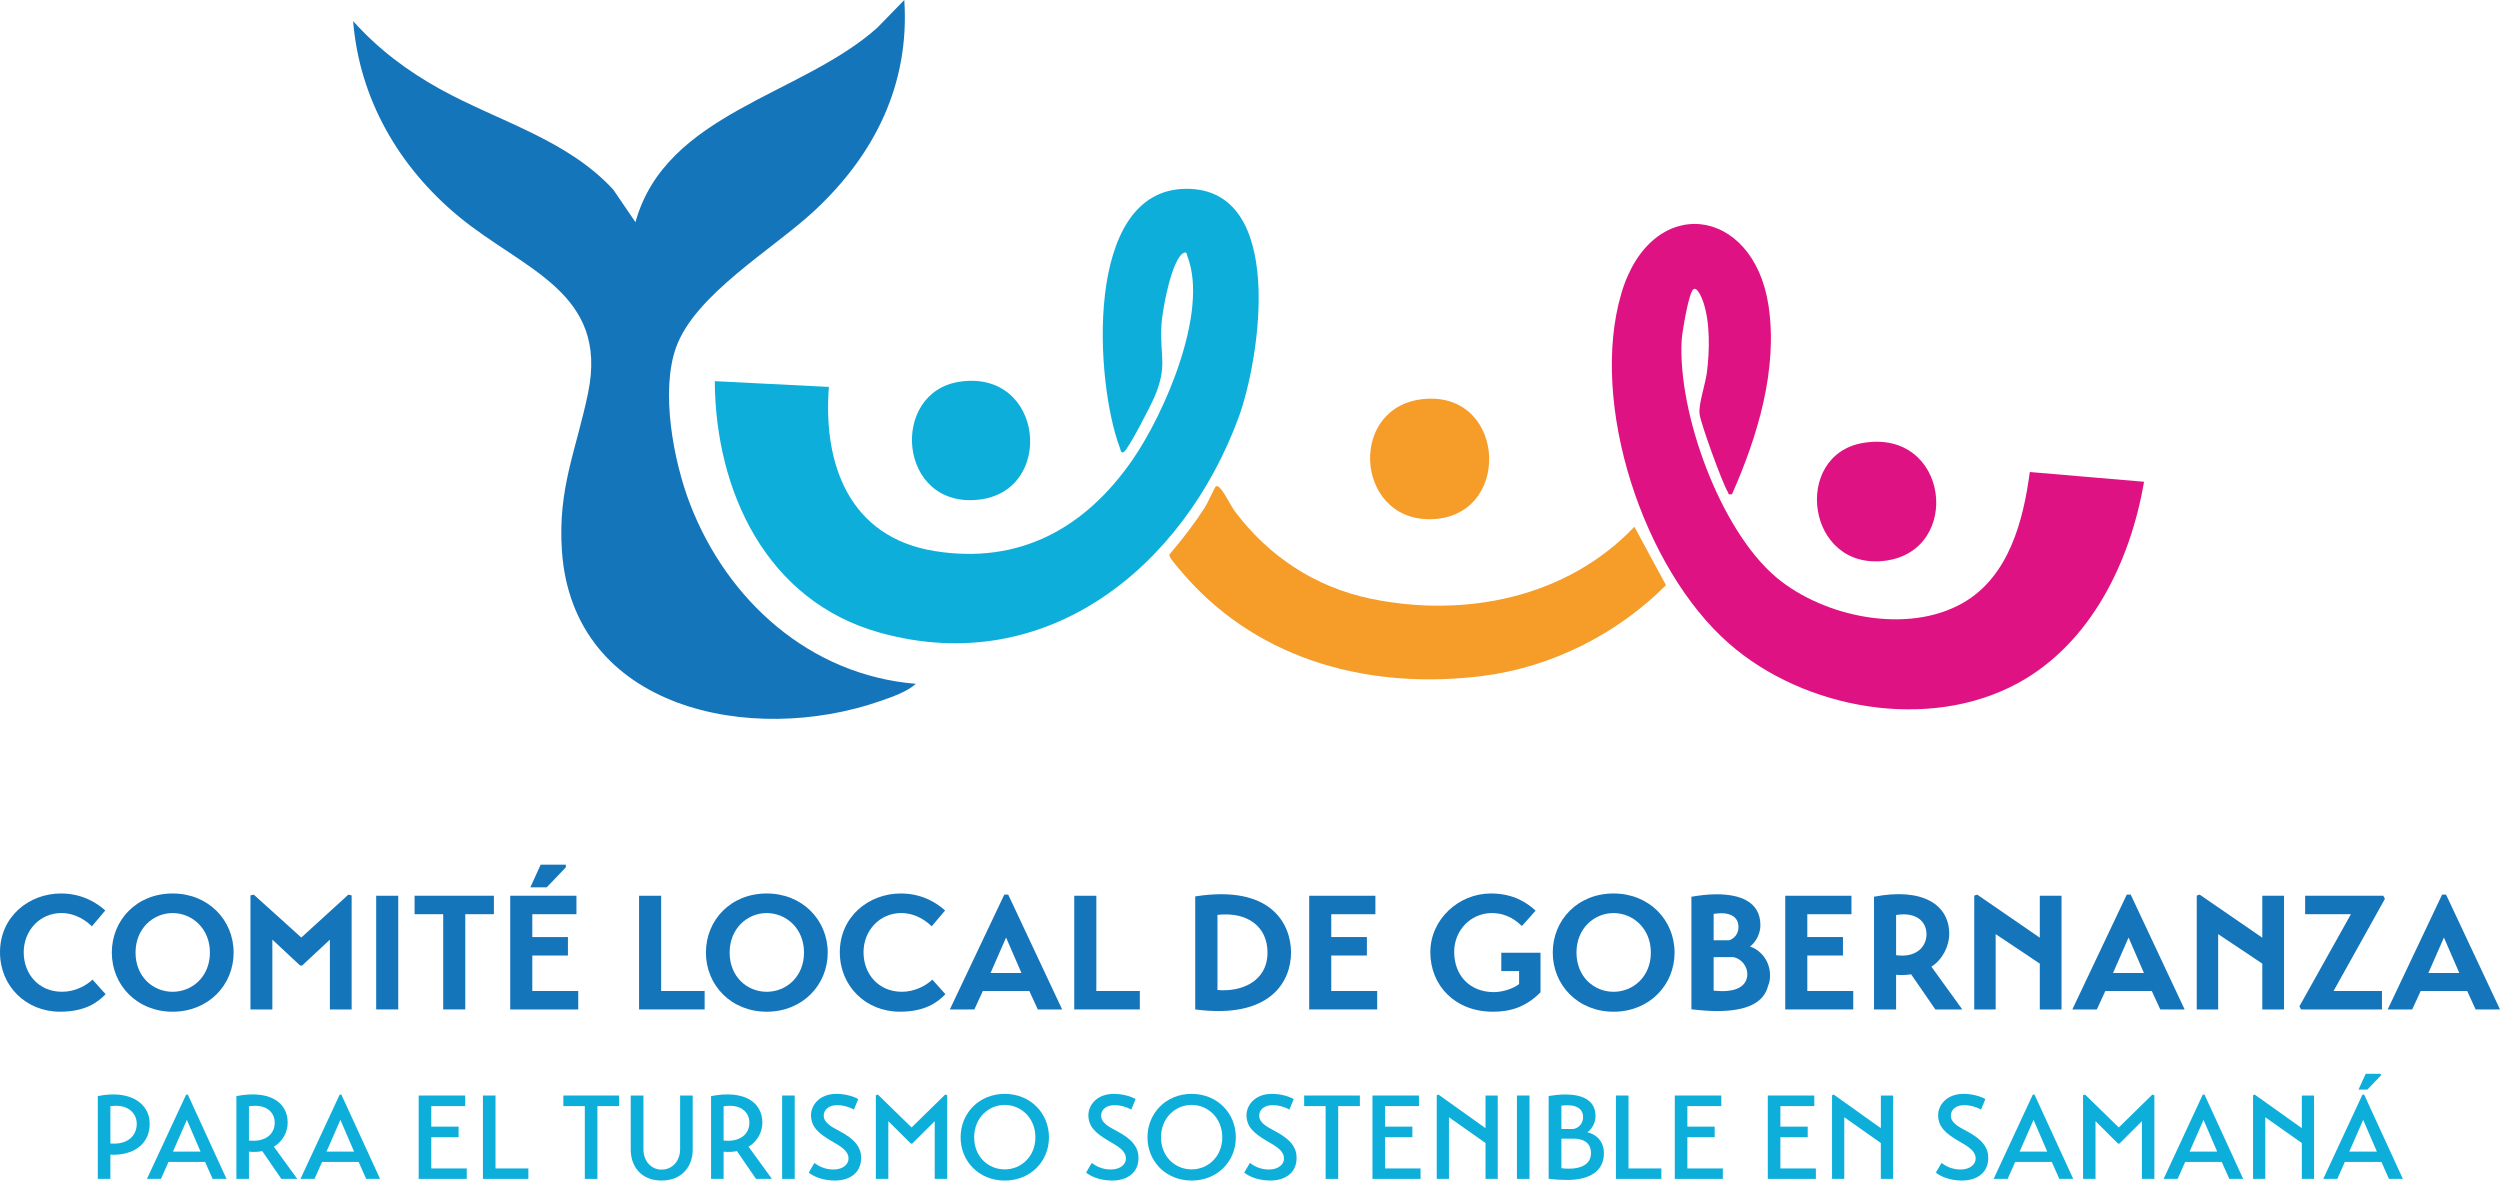
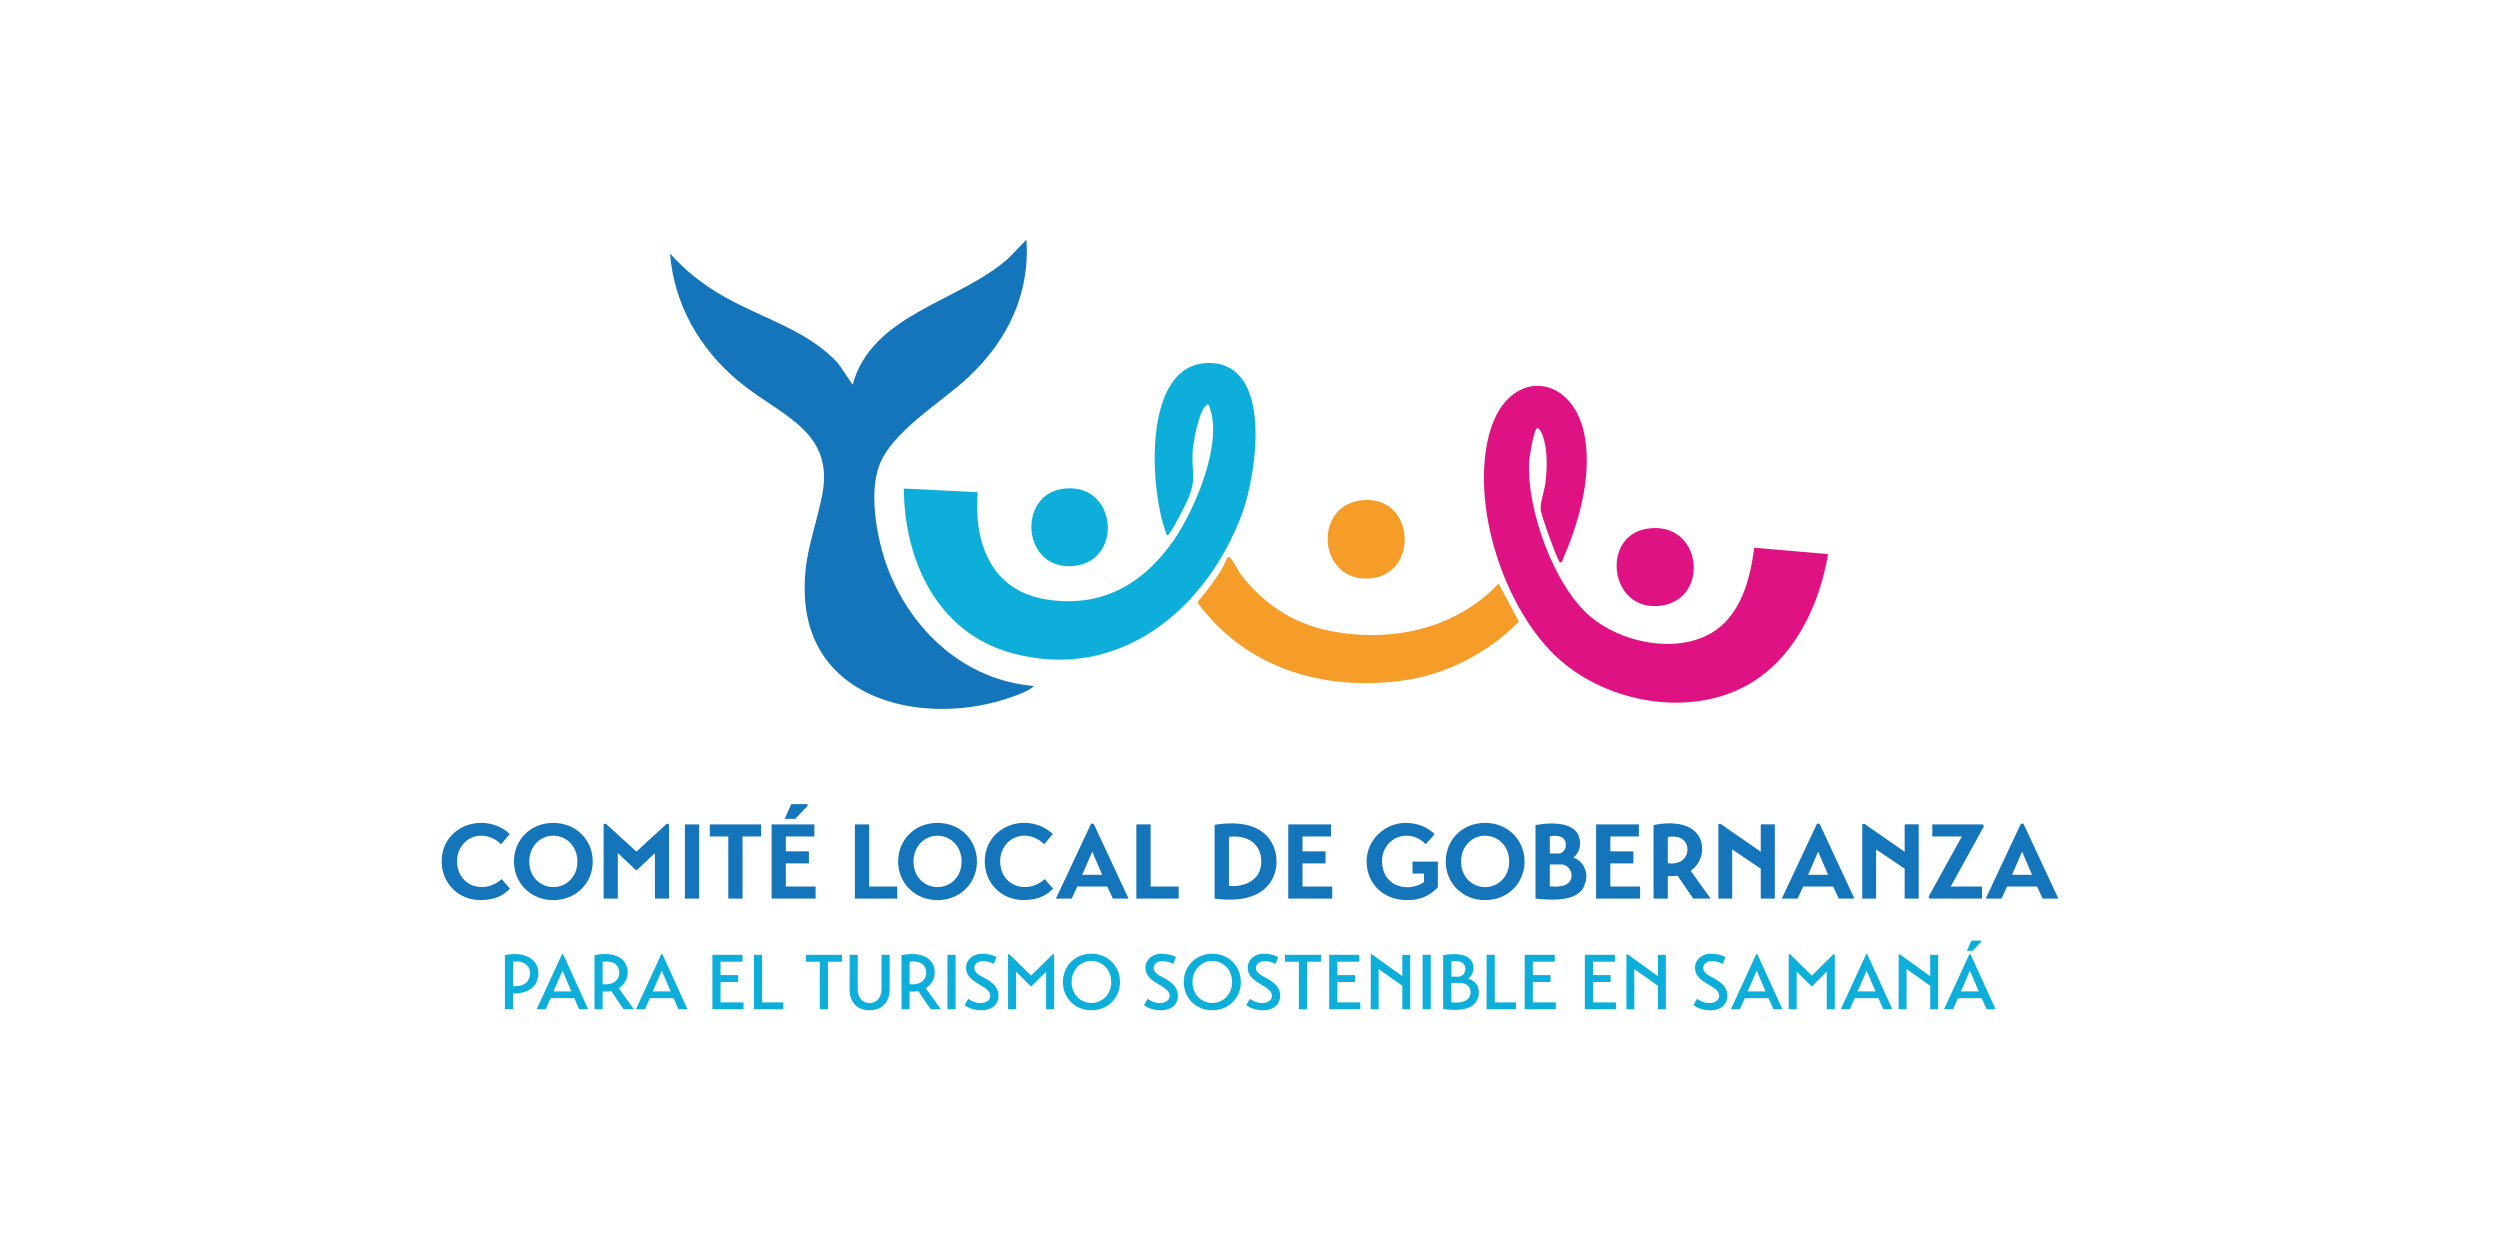
- <svg xmlns="http://www.w3.org/2000/svg" width="144" height="68" viewBox="0 0 144 68" fill="none">
-   <path d="M52.756 39.388C52.233 39.856 51.367 40.149 50.698 40.382C43.301 42.959 32.991 40.895 32.366 31.723C32.12 28.113 33.199 25.921 33.876 22.618C35.064 16.819 30.14 15.548 26.413 12.463C22.972 9.615 20.7 5.693 20.34 1.213C21.775 2.82 23.458 4.085 25.35 5.132C28.706 6.99 32.659 8.026 35.324 10.921L36.602 12.797C38.351 6.498 46.141 5.521 50.53 1.6L52.087 0C52.406 4.84 50.391 8.898 46.91 12.139C44.531 14.354 40.032 16.952 38.938 20.02C38.037 22.551 38.794 26.566 39.751 29.043C41.889 34.578 46.63 38.885 52.756 39.388Z" fill="#1575BB" />
-   <path d="M99.765 28.464C99.51 28.517 99.587 28.437 99.516 28.324C99.216 27.851 97.961 24.393 97.895 23.856C97.823 23.279 98.233 22.129 98.317 21.457C98.474 20.201 98.514 18.579 98.101 17.372C98.056 17.239 97.77 16.491 97.54 16.66C97.268 16.861 96.892 19.138 96.865 19.579C96.622 23.737 99.066 30.538 102.327 33.266C105.057 35.549 109.867 36.555 113.057 34.733C115.709 33.218 116.544 30.003 116.916 27.188L123.496 27.75C122.723 32.297 120.461 37.034 116.256 39.335C111.093 42.16 103.921 40.859 99.597 37.074C94.634 32.732 91.524 23.241 93.388 16.907C95.093 11.11 100.999 11.825 101.868 17.613C102.417 21.263 101.232 25.155 99.765 28.465V28.464Z" fill="#DF1283" />
-   <path d="M41.171 21.955L47.744 22.286C47.396 26.748 48.925 30.955 53.847 31.743C58.738 32.525 62.504 30.412 65.213 26.514C67.081 23.825 69.622 17.974 68.403 14.786C68.367 14.693 68.371 14.473 68.186 14.564C67.474 14.917 66.944 17.918 66.899 18.696C66.791 20.567 67.282 21.035 66.477 22.913C66.294 23.341 64.971 25.918 64.73 26.037C64.544 26.129 64.55 25.908 64.514 25.815C63.091 22.126 62.355 10.939 68.296 10.876C74.12 10.813 72.587 20.686 71.332 24.079C68.171 32.623 60.29 39.128 50.666 36.438C44.133 34.611 41.21 28.278 41.171 21.955V21.955Z" fill="#0DAFDA" />
-   <path d="M70.025 28.023C70.129 27.949 70.23 28.065 70.297 28.138C70.549 28.41 70.882 29.126 71.158 29.492C73.073 32.037 75.763 33.821 78.932 34.481C84.381 35.616 90.256 34.428 94.141 30.342L95.96 33.706C93.179 36.498 89.391 38.426 85.436 38.93C79.019 39.748 72.636 38.113 68.295 33.21C68.103 32.993 67.504 32.303 67.4 32.102C67.357 32.019 67.324 31.971 67.4 31.888C68.123 31.043 68.8 30.162 69.401 29.228C69.551 28.997 69.97 28.064 70.025 28.024V28.023Z" fill="#F59C29" />
-   <path d="M82.145 22.973C86.828 22.669 87.082 29.907 82.333 29.907C78.001 29.907 77.627 23.267 82.145 22.973Z" fill="#F59C29" />
-   <path d="M107.313 25.512C112.263 24.684 113.061 31.716 108.595 32.297C104.028 32.892 103.211 26.197 107.313 25.512Z" fill="#DF1283" />
-   <path d="M55.292 21.984C60.141 21.28 60.794 28.303 56.365 28.783C51.715 29.288 51.211 22.576 55.292 21.984Z" fill="#0DAFDA" />
-   <path d="M6.083 57.267C5.622 57.742 4.906 58.274 3.456 58.274C1.507 58.274 0 56.809 0 54.85C0 52.788 1.676 51.464 3.512 51.464C4.802 51.464 5.65 52.07 6.064 52.443L5.292 53.357C5.019 53.087 4.407 52.592 3.531 52.592C2.298 52.592 1.366 53.6 1.366 54.85C1.366 56.1 2.223 57.126 3.579 57.126C4.332 57.126 4.972 56.763 5.33 56.426L6.084 57.266L6.083 57.267Z" fill="#1575BB" />
-   <path d="M9.944 51.464C11.997 51.464 13.457 52.994 13.457 54.869C13.457 56.744 11.997 58.275 9.944 58.275C7.892 58.275 6.441 56.744 6.441 54.869C6.441 52.994 7.873 51.464 9.944 51.464ZM9.944 57.127C11.065 57.127 12.091 56.259 12.091 54.869C12.091 53.479 11.065 52.593 9.944 52.593C8.824 52.593 7.807 53.479 7.807 54.869C7.807 56.259 8.814 57.127 9.944 57.127Z" fill="#1575BB" />
-   <path d="M14.426 58.144V51.576L14.615 51.53L17.355 54.002L20.067 51.53L20.255 51.576V58.144H19.002V54.123L17.402 55.616H17.288L15.688 54.123V58.144H14.426H14.426Z" fill="#1575BB" />
-   <path d="M21.668 51.595H22.939V58.144H21.668V51.595Z" fill="#1575BB" />
-   <path d="M28.448 52.658H26.8V58.144H25.529V52.658H23.88V51.594H28.448V52.658H28.448Z" fill="#1575BB" />
-   <path d="M33.307 57.08V58.144H29.389V51.595H33.203V52.659H30.661V53.974H32.713V55.038H30.661V57.081H33.307V57.08ZM31.141 49.804H32.591V49.962L31.49 51.11H30.548L31.142 49.804H31.141Z" fill="#1575BB" />
-   <path d="M40.586 58.144H36.81V51.595H38.082V57.081H40.587V58.144L40.586 58.144Z" fill="#1575BB" />
-   <path d="M44.164 51.464C46.217 51.464 47.677 52.994 47.677 54.869C47.677 56.744 46.217 58.275 44.164 58.275C42.112 58.275 40.661 56.744 40.661 54.869C40.661 52.994 42.093 51.464 44.164 51.464ZM44.164 57.127C45.285 57.127 46.311 56.259 46.311 54.869C46.311 53.479 45.285 52.593 44.164 52.593C43.044 52.593 42.027 53.479 42.027 54.869C42.027 56.259 43.034 57.127 44.164 57.127Z" fill="#1575BB" />
-   <path d="M54.456 57.267C53.995 57.742 53.279 58.274 51.829 58.274C49.88 58.274 48.373 56.809 48.373 54.85C48.373 52.788 50.049 51.464 51.886 51.464C53.175 51.464 54.023 52.07 54.437 52.443L53.665 53.357C53.392 53.087 52.78 52.592 51.904 52.592C50.671 52.592 49.739 53.6 49.739 54.85C49.739 56.1 50.596 57.126 51.952 57.126C52.705 57.126 53.345 56.763 53.703 56.426L54.456 57.266V57.267Z" fill="#1575BB" />
-   <path d="M54.711 58.144L57.847 51.529H58.073L61.18 58.144H59.777L59.288 57.08H56.613L56.123 58.144H54.711ZM57.056 56.044H58.835L57.95 54.002L57.056 56.044Z" fill="#1575BB" />
-   <path d="M65.653 58.144H61.877V51.595H63.149V57.081H65.654V58.144L65.653 58.144Z" fill="#1575BB" />
-   <path d="M68.845 51.632C73.252 50.941 74.364 53.255 74.364 54.869C74.364 56.483 73.224 58.722 68.845 58.144V51.632ZM70.126 57.024C71.426 57.146 73.008 56.586 73.008 54.86C73.008 53.414 71.906 52.5 70.126 52.696V57.024Z" fill="#1575BB" />
-   <path d="M79.326 57.08V58.144H75.409V51.595H79.223V52.659H76.68V53.974H78.733V55.038H76.68V57.081H79.326V57.08Z" fill="#1575BB" />
-   <path d="M86.474 54.879H88.734V57.155C87.867 58.032 86.963 58.275 85.993 58.275C83.809 58.275 82.387 56.763 82.387 54.85C82.387 52.938 84.035 51.464 85.871 51.464C87.208 51.464 87.98 52.024 88.451 52.453C88.197 52.752 87.924 53.041 87.66 53.34C87.358 53.05 86.822 52.593 85.927 52.593C84.722 52.593 83.761 53.582 83.761 54.823C83.761 56.213 84.684 57.146 86.05 57.146C86.577 57.146 87.208 56.922 87.5 56.679V55.933H86.474V54.879Z" fill="#1575BB" />
-   <path d="M92.942 51.464C94.995 51.464 96.455 52.994 96.455 54.869C96.455 56.744 94.995 58.275 92.942 58.275C90.89 58.275 89.439 56.744 89.439 54.869C89.439 52.994 90.871 51.464 92.942 51.464ZM92.942 57.127C94.063 57.127 95.089 56.259 95.089 54.869C95.089 53.479 94.063 52.593 92.942 52.593C91.822 52.593 90.805 53.479 90.805 54.869C90.805 56.259 91.812 57.127 92.942 57.127Z" fill="#1575BB" />
-   <path d="M97.425 51.651C97.867 51.576 98.376 51.511 98.875 51.511C100.156 51.511 101.399 51.894 101.399 53.293C101.399 53.908 101.012 54.375 100.796 54.524C101.295 54.664 101.954 55.242 101.954 56.194C101.954 56.399 101.926 56.605 101.841 56.782C101.605 57.762 100.607 58.237 98.912 58.237C98.461 58.237 97.971 58.2 97.425 58.135V51.651ZM98.706 54.16H99.601C99.874 54.076 100.137 53.796 100.137 53.414C100.137 52.77 99.619 52.602 99.148 52.602C98.988 52.602 98.828 52.621 98.706 52.64V54.16V54.16ZM98.706 57.062C98.875 57.071 99.054 57.09 99.224 57.09C99.987 57.09 100.646 56.819 100.646 56.101C100.646 55.69 100.335 55.224 99.836 55.13H98.706V57.061L98.706 57.062Z" fill="#1575BB" />
-   <path d="M106.747 57.08V58.144H102.83V51.595H106.644V52.659H104.101V53.974H106.154V55.038H104.101V57.081H106.747V57.08Z" fill="#1575BB" />
-   <path d="M111.249 55.681L113.028 58.144H111.475L110.081 56.12C109.789 56.166 109.544 56.175 109.215 56.148V58.144H107.943V51.651C110.759 51.11 112.275 52.118 112.275 53.787C112.275 54.515 111.87 55.289 111.248 55.681L111.249 55.681ZM109.215 55.018C110.345 55.177 110.966 54.561 110.966 53.806C110.966 53.097 110.392 52.509 109.215 52.705V55.018Z" fill="#1575BB" />
-   <path d="M118.744 51.595V58.144H117.492V55.504L114.95 53.806V58.144H113.716V51.586L113.885 51.53L117.492 54.011V51.596H118.744V51.595Z" fill="#1575BB" />
-   <path d="M119.366 58.144L122.502 51.529H122.728L125.835 58.144H124.432L123.942 57.08H121.268L120.778 58.144H119.366ZM121.711 56.044H123.49L122.605 54.002L121.711 56.044Z" fill="#1575BB" />
-   <path d="M131.561 51.595V58.144H130.308V55.504L127.766 53.806V58.144H126.532V51.586L126.701 51.53L130.308 54.011V51.596H131.561V51.595Z" fill="#1575BB" />
-   <path d="M132.54 58.144L132.445 57.967L135.412 52.658H132.775V51.594H137.277L137.371 51.772L134.414 57.08H137.201V58.144H132.54Z" fill="#1575BB" />
-   <path d="M137.531 58.144L140.666 51.529H140.893L144 58.144H142.597L142.107 57.08H139.433L138.943 58.144H137.531ZM141.655 56.044L140.77 54.002L139.875 56.044H141.655Z" fill="#1575BB" />
-   <path d="M6.358 66.508V67.904H5.633V63.136C7.421 62.76 8.623 63.506 8.623 64.73C8.623 65.954 7.608 66.577 6.358 66.508H6.358ZM6.358 65.865C7.352 65.948 7.877 65.421 7.877 64.73C7.877 64.101 7.331 63.567 6.358 63.718V65.865Z" fill="#0DAFDA" />
-   <path d="M8.464 67.904L10.722 63.048H10.818L13.048 67.904H12.247L11.812 66.926H9.706L9.271 67.904H8.463H8.464ZM9.962 66.331H11.55L10.763 64.504L9.962 66.331Z" fill="#0DAFDA" />
-   <path d="M15.776 66.05L17.122 67.904H16.204L15.106 66.303C14.871 66.351 14.63 66.365 14.34 66.337V67.904H13.615V63.136C15.5 62.767 16.57 63.471 16.57 64.662C16.57 65.181 16.315 65.722 15.776 66.05H15.776ZM14.34 65.694C15.265 65.797 15.824 65.339 15.824 64.668C15.824 64.053 15.32 63.567 14.34 63.724V65.694Z" fill="#0DAFDA" />
-   <path d="M17.308 67.904L19.566 63.048H19.663L21.892 67.904H21.092L20.657 66.926H18.551L18.116 67.904H17.308H17.308ZM18.807 66.331H20.395L19.607 64.504L18.807 66.331Z" fill="#0DAFDA" />
-   <path d="M26.885 67.302V67.904H24.116V63.102H26.795V63.711H24.841V64.894H26.415V65.503H24.841V67.302H26.885Z" fill="#0DAFDA" />
-   <path d="M30.434 67.904H27.817V63.102H28.542V67.302H30.434V67.904Z" fill="#0DAFDA" />
-   <path d="M35.66 63.711H34.41V67.904H33.685V63.711H32.45V63.102H35.66V63.711Z" fill="#0DAFDA" />
-   <path d="M37.062 63.102V66.201C37.062 66.85 37.484 67.37 38.112 67.37C38.74 67.37 39.175 66.85 39.175 66.201V63.102H39.9V66.228C39.9 67.138 39.32 67.999 38.104 67.999C36.889 67.999 36.33 67.138 36.33 66.228V63.102H37.062Z" fill="#0DAFDA" />
-   <path d="M43.117 66.05L44.463 67.904H43.545L42.448 66.303C42.213 66.351 41.971 66.365 41.681 66.337V67.904H40.957V63.136C42.842 62.767 43.912 63.471 43.912 64.662C43.912 65.181 43.657 65.722 43.118 66.05H43.117ZM41.681 65.694C42.606 65.797 43.165 65.339 43.165 64.668C43.165 64.053 42.661 63.567 41.681 63.724V65.694Z" fill="#0DAFDA" />
-   <path d="M45.05 63.102H45.775V67.904H45.05V63.102Z" fill="#0DAFDA" />
-   <path d="M49.186 63.909C48.896 63.758 48.578 63.656 48.213 63.656C47.73 63.656 47.447 63.93 47.447 64.258C47.447 64.655 47.854 64.887 48.324 65.133C49.304 65.64 49.614 66.139 49.601 66.734C49.58 67.576 48.924 68.007 48.061 67.999C47.357 67.993 46.839 67.753 46.584 67.541L46.908 66.987C47.177 67.185 47.536 67.364 48.005 67.364C48.572 67.364 48.875 67.049 48.875 66.741C48.875 66.283 48.447 66.043 47.881 65.715C47.156 65.291 46.714 64.908 46.714 64.231C46.714 63.67 47.191 63.006 48.178 63.006C48.689 63.006 49.186 63.157 49.434 63.307L49.186 63.909V63.909Z" fill="#0DAFDA" />
-   <path d="M50.45 67.904V63.082L50.567 63.048L52.507 64.942L54.441 63.048L54.558 63.082V67.904H53.84V64.58L52.542 65.873H52.466L51.168 64.58V67.904H50.45Z" fill="#0DAFDA" />
-   <path d="M57.872 63.007C59.349 63.007 60.42 64.115 60.42 65.51C60.42 66.905 59.349 68 57.872 68C56.394 68 55.331 66.899 55.331 65.51C55.331 64.121 56.394 63.007 57.872 63.007ZM57.872 67.357C58.818 67.357 59.639 66.618 59.639 65.51C59.639 64.402 58.817 63.643 57.872 63.643C56.926 63.643 56.111 64.402 56.111 65.51C56.111 66.618 56.919 67.357 57.872 67.357Z" fill="#0DAFDA" />
-   <path d="M65.163 63.909C64.873 63.758 64.555 63.656 64.19 63.656C63.706 63.656 63.423 63.93 63.423 64.258C63.423 64.655 63.831 64.887 64.3 65.133C65.281 65.64 65.591 66.139 65.578 66.734C65.557 67.576 64.901 68.007 64.038 67.999C63.334 67.993 62.816 67.753 62.56 67.541L62.885 66.987C63.154 67.185 63.513 67.364 63.982 67.364C64.548 67.364 64.852 67.049 64.852 66.741C64.852 66.283 64.424 66.043 63.858 65.715C63.133 65.291 62.691 64.908 62.691 64.231C62.691 63.67 63.168 63.006 64.155 63.006C64.666 63.006 65.163 63.157 65.411 63.307L65.163 63.909V63.909Z" fill="#0DAFDA" />
-   <path d="M68.636 63.007C70.113 63.007 71.184 64.115 71.184 65.51C71.184 66.905 70.113 68 68.636 68C67.158 68 66.095 66.899 66.095 65.51C66.095 64.121 67.158 63.007 68.636 63.007ZM68.636 67.357C69.582 67.357 70.403 66.618 70.403 65.51C70.403 64.402 69.581 63.643 68.636 63.643C67.69 63.643 66.875 64.402 66.875 65.51C66.875 66.618 67.683 67.357 68.636 67.357Z" fill="#0DAFDA" />
-   <path d="M74.27 63.909C73.98 63.758 73.662 63.656 73.296 63.656C72.814 63.656 72.53 63.93 72.53 64.258C72.53 64.655 72.938 64.887 73.407 65.133C74.388 65.64 74.698 66.139 74.684 66.734C74.664 67.576 74.008 68.007 73.145 67.999C72.441 67.993 71.923 67.753 71.667 67.541L71.992 66.987C72.261 67.185 72.62 67.364 73.089 67.364C73.655 67.364 73.959 67.049 73.959 66.741C73.959 66.283 73.531 66.043 72.965 65.715C72.24 65.291 71.798 64.908 71.798 64.231C71.798 63.67 72.275 63.006 73.262 63.006C73.773 63.006 74.27 63.157 74.518 63.307L74.27 63.909V63.909Z" fill="#0DAFDA" />
-   <path d="M78.329 63.711H77.08V67.904H76.355V63.711H75.119V63.102H78.329V63.711Z" fill="#0DAFDA" />
-   <path d="M81.823 67.302V67.904H79.054V63.102H81.733V63.711H79.779V64.894H81.353V65.503H79.779V67.302H81.823Z" fill="#0DAFDA" />
-   <path d="M86.27 63.102V67.904H85.566V65.838L83.46 64.354V67.904H82.756V63.088L82.853 63.048L85.566 64.983V63.102H86.27H86.27Z" fill="#0DAFDA" />
-   <path d="M87.375 63.102H88.1V67.904H87.375V63.102Z" fill="#0DAFDA" />
-   <path d="M89.204 63.13C89.494 63.082 89.825 63.041 90.157 63.041C91.04 63.041 91.903 63.307 91.903 64.293C91.903 64.744 91.627 65.093 91.427 65.216C91.897 65.319 92.386 65.695 92.386 66.427C92.386 67.453 91.564 67.966 90.274 67.966C89.956 67.966 89.563 67.945 89.203 67.897V63.13H89.204ZM89.936 65.031H90.612C90.93 64.99 91.186 64.702 91.186 64.354C91.186 63.806 90.716 63.663 90.302 63.663C90.171 63.663 90.04 63.669 89.936 63.69V65.031ZM89.936 67.288C90.088 67.309 90.24 67.316 90.392 67.316C91.047 67.316 91.641 67.07 91.641 66.427C91.641 65.695 91.02 65.586 90.613 65.586H89.936V67.289L89.936 67.288Z" fill="#0DAFDA" />
-   <path d="M95.694 67.904H93.078V63.102H93.803V67.302H95.694V67.904Z" fill="#0DAFDA" />
-   <path d="M99.236 67.302V67.904H96.468V63.102H99.147V63.711H97.192V64.894H98.766V65.503H97.192V67.302H99.236Z" fill="#0DAFDA" />
-   <path d="M104.594 67.302V67.904H101.825V63.102H104.504V63.711H102.55V64.894H104.124V65.503H102.55V67.302H104.594Z" fill="#0DAFDA" />
-   <path d="M109.04 63.102V67.904H108.336V65.838L106.23 64.354V67.904H105.526V63.088L105.623 63.048L108.337 64.983V63.102H109.041H109.04Z" fill="#0DAFDA" />
-   <path d="M114.108 63.909C113.818 63.758 113.5 63.656 113.135 63.656C112.652 63.656 112.369 63.93 112.369 64.258C112.369 64.655 112.776 64.887 113.246 65.133C114.226 65.64 114.537 66.139 114.523 66.734C114.502 67.576 113.846 68.007 112.983 67.999C112.279 67.993 111.761 67.753 111.506 67.541L111.83 66.987C112.099 67.185 112.458 67.364 112.928 67.364C113.494 67.364 113.797 67.049 113.797 66.741C113.797 66.283 113.369 66.043 112.803 65.715C112.078 65.291 111.637 64.908 111.637 64.231C111.637 63.67 112.113 63.006 113.1 63.006C113.611 63.006 114.108 63.157 114.357 63.307L114.108 63.909V63.909Z" fill="#0DAFDA" />
-   <path d="M114.833 67.904L117.091 63.048H117.187L119.418 67.904H118.617L118.182 66.926H116.076L115.641 67.904H114.833ZM116.331 66.331H117.919L117.132 64.504L116.331 66.331Z" fill="#0DAFDA" />
-   <path d="M119.984 67.904V63.082L120.101 63.048L122.041 64.942L123.975 63.048L124.092 63.082V67.904H123.374V64.58L122.076 65.873H122L120.702 64.58V67.904H119.984Z" fill="#0DAFDA" />
-   <path d="M124.624 67.904L126.881 63.048H126.978L129.208 67.904H128.408L127.972 66.926H125.867L125.432 67.904H124.624ZM126.122 66.331H127.71L126.923 64.504L126.122 66.331Z" fill="#0DAFDA" />
-   <path d="M133.289 63.102V67.904H132.585V65.838L130.479 64.354V67.904H129.775V63.088L129.872 63.048L132.585 64.983V63.102H133.289H133.289Z" fill="#0DAFDA" />
-   <path d="M133.82 67.904L136.078 63.048H136.174L138.405 67.904H137.604L137.169 66.926H135.064L134.628 67.904H133.82ZM135.319 66.331H136.907L136.119 64.504L135.319 66.331ZM137.135 61.85V61.953L136.361 62.76H135.85L136.264 61.85H137.135Z" fill="#0DAFDA" />
+ <svg xmlns="http://www.w3.org/2000/svg" id="Capa_1" data-name="Capa 1" viewBox="0 0 500 250">
+   <defs>
+     <style>
+       .cls-1 {
+         fill: #df1283;
+       }
+ 
+       .cls-2 {
+         isolation: isolate;
+       }
+ 
+       .cls-3 {
+         fill: #0dafda;
+       }
+ 
+       .cls-4 {
+         fill: #1575bb;
+       }
+ 
+       .cls-5 {
+         fill: #f59c29;
+       }
+     </style>
+   </defs>
+   <g>
+     <path class="cls-4" d="M206.79,137.21c-1.17,1.06-3.12,1.72-4.62,2.25-16.61,5.84-39.76,1.16-41.16-19.62-.55-8.18,1.87-13.15,3.39-20.64,2.67-13.14-8.39-16.02-16.76-23.01-7.73-6.46-12.83-15.34-13.64-25.5,3.22,3.64,7,6.51,11.25,8.88,7.54,4.21,16.41,6.56,22.4,13.12l2.87,4.25c3.93-14.28,21.42-16.49,31.27-25.38l3.5-3.63c.72,10.97-3.81,20.17-11.62,27.51-5.34,5.02-15.45,10.91-17.9,17.86-2.02,5.74-.33,14.84,1.82,20.45,4.8,12.54,15.45,22.31,29.2,23.45h0Z" />
+     <path class="cls-1" d="M312.34,112.45c-.57.12-.4-.06-.56-.32-.67-1.07-3.49-8.91-3.64-10.13-.16-1.31.76-3.91.95-5.44.35-2.85.44-6.52-.48-9.26-.1-.3-.74-2-1.26-1.61-.61.46-1.46,5.62-1.52,6.62-.55,9.42,4.94,24.84,12.26,31.02,6.13,5.17,16.93,7.46,24.09,3.32,5.96-3.43,7.83-10.72,8.67-17.1l14.77,1.27c-1.74,10.31-6.81,21.04-16.26,26.26-11.59,6.4-27.7,3.45-37.41-5.12-11.14-9.84-18.13-31.35-13.94-45.71,3.83-13.14,17.09-11.52,19.04,1.6,1.23,8.27-1.43,17.09-4.72,24.6h0Z" />
+     <path class="cls-3" d="M180.77,97.7l14.76.75c-.78,10.11,2.65,19.65,13.7,21.43,10.98,1.77,19.44-3.02,25.52-11.85,4.2-6.09,9.9-19.36,7.16-26.58-.08-.21-.07-.71-.49-.5-1.6.8-2.79,7.6-2.89,9.37-.24,4.24.86,5.3-.95,9.56-.41.97-3.38,6.81-3.92,7.08-.42.21-.4-.29-.48-.5-3.2-8.36-4.85-33.72,8.49-33.86,13.08-.14,9.63,22.24,6.82,29.93-7.1,19.36-24.79,34.11-46.4,28.01-14.67-4.14-21.23-18.49-21.32-32.82h0Z" />
+     <path class="cls-5" d="M245.56,111.45c.23-.17.46.1.61.26.56.62,1.31,2.24,1.93,3.07,4.3,5.77,10.34,9.81,17.46,11.31,12.24,2.57,25.43-.12,34.15-9.38l4.08,7.62c-6.24,6.33-14.75,10.7-23.63,11.84-14.41,1.85-28.74-1.85-38.49-12.96-.43-.49-1.78-2.06-2.01-2.51-.1-.19-.17-.3,0-.49,1.62-1.92,3.14-3.91,4.49-6.03.34-.52,1.28-2.64,1.4-2.73h0Z" />
+     <path class="cls-5" d="M272.78,100.01c10.52-.69,11.09,15.71.42,15.71-9.73,0-10.57-15.05-.42-15.71Z" />
+     <path class="cls-1" d="M329.29,105.76c11.11-1.88,12.91,14.06,2.88,15.38-10.25,1.35-12.09-13.82-2.88-15.38Z" />
+     <path class="cls-3" d="M212.48,97.77c10.89-1.6,12.35,14.32,2.41,15.41-10.44,1.14-11.57-14.07-2.41-15.41h0Z" />
+   </g>
+   <g class="cls-2">
+     <path class="cls-4" d="M101.99,177.73c-1.04,1.08-2.64,2.28-5.9,2.28-4.38,0-7.76-3.32-7.76-7.76,0-4.67,3.76-7.68,7.89-7.68,2.9,0,4.8,1.37,5.73,2.22l-1.73,2.07c-.61-.61-1.99-1.73-3.95-1.73-2.77,0-4.86,2.28-4.86,5.12s1.92,5.16,4.97,5.16c1.69,0,3.13-.82,3.93-1.59l1.69,1.9h0Z" />
+     <path class="cls-4" d="M110.66,164.58c4.61,0,7.89,3.47,7.89,7.72s-3.28,7.72-7.89,7.72-7.87-3.47-7.87-7.72,3.21-7.72,7.87-7.72h0ZM110.66,177.42c2.52,0,4.82-1.97,4.82-5.12s-2.3-5.16-4.82-5.16-4.8,2.01-4.8,5.16,2.26,5.12,4.8,5.12Z" />
+     <path class="cls-4" d="M120.72,179.72v-14.89l.42-.11,6.15,5.6,6.09-5.6.42.11v14.89h-2.81v-9.11l-3.59,3.38h-.25l-3.59-3.38v9.11h-2.83,0Z" />
+     <path class="cls-4" d="M136.98,164.88h2.85v14.84h-2.85v-14.84h0Z" />
+     <path class="cls-4" d="M152.21,167.29h-3.7v12.43h-2.85v-12.43h-3.7v-2.41h10.26v2.41h0Z" />
+     <path class="cls-4" d="M163.12,177.31v2.41h-8.8v-14.84h8.56v2.41h-5.71v2.98h4.61v2.41h-4.61v4.63h5.94ZM158.25,160.82h3.26v.36l-2.47,2.6h-2.11l1.33-2.96h0Z" />
+     <path class="cls-4" d="M179.46,179.72h-8.48v-14.84h2.85v12.43h5.62v2.41h0Z" />
+     <path class="cls-4" d="M187.5,164.58c4.61,0,7.89,3.47,7.89,7.72s-3.28,7.72-7.89,7.72-7.87-3.47-7.87-7.72,3.21-7.72,7.87-7.72h0ZM187.5,177.42c2.52,0,4.82-1.97,4.82-5.12s-2.3-5.16-4.82-5.16-4.8,2.01-4.8,5.16,2.26,5.12,4.8,5.12h0Z" />
+     <path class="cls-4" d="M210.61,177.73c-1.04,1.08-2.64,2.28-5.9,2.28-4.38,0-7.76-3.32-7.76-7.76,0-4.67,3.76-7.68,7.89-7.68,2.9,0,4.8,1.37,5.73,2.22l-1.73,2.07c-.61-.61-1.99-1.73-3.95-1.73-2.77,0-4.86,2.28-4.86,5.12s1.92,5.16,4.97,5.16c1.69,0,3.13-.82,3.93-1.59l1.69,1.9h0Z" />
+     <path class="cls-4" d="M211.18,179.72l7.04-14.99h.51l6.98,14.99h-3.15l-1.1-2.41h-6.01l-1.1,2.41h-3.17ZM216.44,174.96h4l-1.99-4.63-2.01,4.63h0Z" />
+     <path class="cls-4" d="M235.75,179.72h-8.48v-14.84h2.85v12.43h5.62v2.41h0Z" />
+     <path class="cls-4" d="M242.92,164.96c9.89-1.57,12.39,3.68,12.39,7.34s-2.56,8.73-12.39,7.42v-14.76ZM245.79,177.18c2.92.28,6.47-.99,6.47-4.91,0-3.28-2.47-5.35-6.47-4.91v9.81Z" />
+     <path class="cls-4" d="M266.45,177.31v2.41h-8.8v-14.84h8.56v2.41h-5.71v2.98h4.61v2.41h-4.61v4.63h5.94Z" />
+     <path class="cls-4" d="M282.5,172.32h5.07v5.16c-1.95,1.99-3.97,2.54-6.15,2.54-4.91,0-8.1-3.43-8.1-7.76s3.7-7.68,7.82-7.68c3,0,4.74,1.27,5.79,2.24-.57.68-1.18,1.33-1.78,2.01-.68-.66-1.88-1.69-3.89-1.69-2.71,0-4.86,2.24-4.86,5.05,0,3.15,2.07,5.26,5.14,5.26,1.18,0,2.6-.51,3.26-1.06v-1.69h-2.3v-2.39h0Z" />
+     <path class="cls-4" d="M297.02,164.58c4.61,0,7.89,3.47,7.89,7.72s-3.28,7.72-7.89,7.72-7.87-3.47-7.87-7.72,3.21-7.72,7.87-7.72h0ZM297.02,177.42c2.52,0,4.82-1.97,4.82-5.12s-2.3-5.16-4.82-5.16-4.8,2.01-4.8,5.16,2.26,5.12,4.8,5.12Z" />
+     <path class="cls-4" d="M307.09,165.01c.99-.17,2.14-.32,3.26-.32,2.88,0,5.67.87,5.67,4.04,0,1.39-.87,2.45-1.35,2.79,1.12.32,2.6,1.63,2.6,3.78,0,.47-.06.93-.25,1.33-.53,2.22-2.77,3.3-6.58,3.3-1.01,0-2.11-.09-3.34-.23v-14.7h0ZM309.97,170.69h2.01c.61-.19,1.2-.82,1.2-1.69,0-1.46-1.16-1.84-2.22-1.84-.36,0-.72.04-.99.09v3.45h0ZM309.97,177.27c.38.02.78.06,1.16.06,1.71,0,3.19-.61,3.19-2.24,0-.93-.7-1.99-1.82-2.2h-2.54v4.38h0Z" />
+     <path class="cls-4" d="M328.02,177.31v2.41h-8.8v-14.84h8.56v2.41h-5.71v2.98h4.61v2.41h-4.61v4.63h5.94Z" />
+     <path class="cls-4" d="M338.13,174.14l4,5.58h-3.49l-3.13-4.59c-.66.11-1.2.13-1.95.06v4.53h-2.85v-14.72c6.32-1.23,9.73,1.06,9.73,4.84,0,1.65-.91,3.4-2.3,4.29h0ZM333.56,172.64c2.54.36,3.93-1.04,3.93-2.75,0-1.61-1.29-2.94-3.93-2.49v5.24Z" />
+     <path class="cls-4" d="M354.96,164.88v14.84h-2.81v-5.98l-5.71-3.85v9.83h-2.77v-14.86l.38-.13,8.1,5.62v-5.48h2.81Z" />
+     <path class="cls-4" d="M356.36,179.72l7.04-14.99h.51l6.98,14.99h-3.15l-1.1-2.41h-6.01l-1.1,2.41h-3.17ZM361.62,174.96h4l-1.99-4.63-2.01,4.63Z" />
+     <path class="cls-4" d="M383.74,164.88v14.84h-2.81v-5.98l-5.71-3.85v9.83h-2.77v-14.86l.38-.13,8.1,5.62v-5.48h2.81,0Z" />
+     <path class="cls-4" d="M396.4,179.72h-10.47l-.21-.4,6.66-12.03h-5.92v-2.41h10.11l.21.4-6.64,12.03h6.26v2.41h0Z" />
+     <path class="cls-4" d="M397.14,179.72l7.04-14.99h.51l6.98,14.99h-3.15l-1.1-2.41h-6.01l-1.1,2.41h-3.17ZM402.41,174.96h4l-1.99-4.63-2.01,4.63h0Z" />
+   </g>
+   <g class="cls-2">
+     <path class="cls-3" d="M102.61,198.68v3.16h-1.63v-10.81c4.01-.85,6.71.84,6.71,3.61s-2.28,4.19-5.08,4.03h0ZM102.61,197.22c2.23.19,3.41-1.01,3.41-2.57,0-1.43-1.22-2.64-3.41-2.29v4.87h0Z" />
+     <path class="cls-3" d="M107.33,201.84l5.07-11.01h.22l5.01,11.01h-1.8l-.98-2.22h-4.73l-.98,2.22h-1.81,0ZM110.7,198.28h3.57l-1.77-4.14-1.8,4.14Z" />
+     <path class="cls-3" d="M123.75,197.64l3.02,4.2h-2.06l-2.46-3.63c-.53.11-1.07.14-1.72.08v3.55h-1.63v-10.81c4.23-.84,6.64.76,6.64,3.46,0,1.18-.57,2.4-1.78,3.15h0ZM120.53,196.84c2.08.23,3.33-.81,3.33-2.33,0-1.39-1.13-2.5-3.33-2.14v4.47h0Z" />
+     <path class="cls-3" d="M127.19,201.84l5.07-11.01h.22l5.01,11.01h-1.8l-.98-2.22h-4.73l-.98,2.22h-1.81,0ZM130.56,198.28h3.57l-1.77-4.14-1.8,4.14Z" />
+     <path class="cls-3" d="M148.7,200.48v1.36h-6.22v-10.88h6.02v1.38h-4.39v2.68h3.53v1.38h-3.53v4.08h4.59Z" />
+     <path class="cls-3" d="M156.67,201.84h-5.88v-10.88h1.63v9.52h4.25v1.36h0Z" />
+     <path class="cls-3" d="M168.4,192.34h-2.81v9.5h-1.63v-9.5h-2.77v-1.38h7.21v1.38Z" />
+     <path class="cls-3" d="M169.91,190.96h1.64v7.02c0,1.47.95,2.65,2.36,2.65s2.39-1.18,2.39-2.65v-7.02h1.63v7.08c0,2.06-1.3,4.01-4.03,4.01s-3.98-1.95-3.98-4.01v-7.08h0Z" />
+     <path class="cls-3" d="M185.15,197.64l3.02,4.2h-2.06l-2.46-3.63c-.53.11-1.07.14-1.72.08v3.55h-1.63v-10.81c4.23-.84,6.64.76,6.64,3.46,0,1.18-.57,2.4-1.78,3.15h0ZM181.92,196.84c2.08.23,3.33-.81,3.33-2.33,0-1.39-1.13-2.5-3.33-2.14v4.47Z" />
+     <path class="cls-3" d="M189.49,190.96h1.63v10.88h-1.63v-10.88Z" />
+     <path class="cls-3" d="M198.77,192.79c-.65-.34-1.36-.57-2.19-.57-1.08,0-1.72.62-1.72,1.36,0,.9.91,1.43,1.97,1.98,2.2,1.15,2.9,2.28,2.87,3.63-.05,1.91-1.52,2.88-3.46,2.87-1.58-.02-2.74-.56-3.32-1.04l.73-1.26c.6.45,1.41.85,2.46.85,1.27,0,1.95-.71,1.95-1.41,0-1.04-.96-1.58-2.23-2.33-1.63-.96-2.62-1.83-2.62-3.36,0-1.27,1.07-2.77,3.29-2.77,1.15,0,2.26.34,2.82.68l-.56,1.36h0Z" />
+     <path class="cls-3" d="M201.61,201.84v-10.93l.26-.08,4.36,4.29,4.34-4.29.26.08v10.93h-1.61v-7.53l-2.92,2.93h-.17l-2.92-2.93v7.53h-1.61Z" />
+     <path class="cls-3" d="M218.28,190.74c3.32,0,5.72,2.51,5.72,5.67s-2.4,5.64-5.72,5.64-5.7-2.5-5.7-5.64,2.39-5.67,5.7-5.67ZM218.28,200.6c2.12,0,3.97-1.67,3.97-4.19s-1.85-4.23-3.97-4.23-3.95,1.72-3.95,4.23,1.81,4.19,3.95,4.19Z" />
+     <path class="cls-3" d="M234.65,192.79c-.65-.34-1.36-.57-2.19-.57-1.08,0-1.72.62-1.72,1.36,0,.9.91,1.43,1.97,1.98,2.2,1.15,2.9,2.28,2.87,3.63-.05,1.91-1.52,2.88-3.46,2.87-1.58-.02-2.74-.56-3.32-1.04l.73-1.26c.6.45,1.41.85,2.46.85,1.27,0,1.95-.71,1.95-1.41,0-1.04-.96-1.58-2.23-2.33-1.63-.96-2.62-1.83-2.62-3.36,0-1.27,1.07-2.77,3.29-2.77,1.15,0,2.26.34,2.82.68l-.56,1.36h0Z" />
+     <path class="cls-3" d="M242.45,190.74c3.32,0,5.72,2.51,5.72,5.67s-2.4,5.64-5.72,5.64-5.7-2.5-5.7-5.64,2.39-5.67,5.7-5.67ZM242.45,200.6c2.12,0,3.97-1.67,3.97-4.19s-1.85-4.23-3.97-4.23-3.95,1.72-3.95,4.23,1.81,4.19,3.95,4.19Z" />
+     <path class="cls-3" d="M255.1,192.79c-.65-.34-1.36-.57-2.19-.57-1.08,0-1.72.62-1.72,1.36,0,.9.91,1.43,1.97,1.98,2.2,1.15,2.9,2.28,2.87,3.63-.05,1.91-1.52,2.88-3.46,2.87-1.58-.02-2.74-.56-3.32-1.04l.73-1.26c.6.45,1.41.85,2.46.85,1.27,0,1.95-.71,1.95-1.41,0-1.04-.96-1.58-2.23-2.33-1.63-.96-2.62-1.83-2.62-3.36,0-1.27,1.07-2.77,3.29-2.77,1.15,0,2.26.34,2.82.68l-.56,1.36h0Z" />
+     <path class="cls-3" d="M264.21,192.34h-2.81v9.5h-1.63v-9.5h-2.77v-1.38h7.21v1.38h0Z" />
+     <path class="cls-3" d="M272.06,200.48v1.36h-6.22v-10.88h6.02v1.38h-4.39v2.68h3.53v1.38h-3.53v4.08h4.59,0Z" />
+     <path class="cls-3" d="M282.04,190.96v10.88h-1.58v-4.68l-4.73-3.36v8.05h-1.58v-10.91l.22-.09,6.09,4.39v-4.26h1.58,0Z" />
+     <path class="cls-3" d="M284.52,190.96h1.63v10.88h-1.63v-10.88Z" />
+     <path class="cls-3" d="M288.63,191.02c.65-.11,1.39-.2,2.14-.2,1.98,0,3.92.6,3.92,2.84,0,1.02-.62,1.81-1.07,2.09,1.05.23,2.15,1.08,2.15,2.74,0,2.33-1.85,3.49-4.74,3.49-.71,0-1.6-.05-2.4-.16v-10.81h0ZM290.27,195.33h1.52c.71-.09,1.29-.74,1.29-1.54,0-1.24-1.05-1.57-1.98-1.57-.29,0-.59.02-.82.06v3.04h0ZM290.27,200.45c.34.05.68.06,1.02.06,1.47,0,2.81-.56,2.81-2.02,0-1.66-1.39-1.91-2.31-1.91h-1.52v3.86h0Z" />
+     <path class="cls-3" d="M303.2,201.84h-5.88v-10.88h1.63v9.52h4.25v1.36h0Z" />
+     <path class="cls-3" d="M311.16,200.48v1.36h-6.22v-10.88h6.02v1.38h-4.39v2.68h3.53v1.38h-3.53v4.08h4.59,0Z" />
+     <path class="cls-3" d="M323.19,200.48v1.36h-6.22v-10.88h6.02v1.38h-4.39v2.68h3.53v1.38h-3.53v4.08h4.59,0Z" />
+     <path class="cls-3" d="M333.17,190.96v10.88h-1.58v-4.68l-4.73-3.36v8.05h-1.58v-10.91l.22-.09,6.09,4.39v-4.26h1.58,0Z" />
+     <path class="cls-3" d="M344.55,192.79c-.65-.34-1.36-.57-2.19-.57-1.08,0-1.72.62-1.72,1.36,0,.9.91,1.43,1.97,1.98,2.2,1.15,2.9,2.28,2.87,3.63-.05,1.91-1.52,2.88-3.46,2.87-1.58-.02-2.74-.56-3.32-1.04l.73-1.26c.6.45,1.41.85,2.46.85,1.27,0,1.95-.71,1.95-1.41,0-1.04-.96-1.58-2.23-2.33-1.63-.96-2.62-1.83-2.62-3.36,0-1.27,1.07-2.77,3.29-2.77,1.15,0,2.26.34,2.82.68l-.56,1.36h0Z" />
+     <path class="cls-3" d="M346.18,201.84l5.07-11.01h.22l5.01,11.01h-1.8l-.98-2.22h-4.73l-.98,2.22h-1.81,0ZM349.54,198.28h3.57l-1.77-4.14-1.8,4.14Z" />
+     <path class="cls-3" d="M357.74,201.84v-10.93l.26-.08,4.36,4.29,4.34-4.29.26.08v10.93h-1.61v-7.53l-2.92,2.93h-.17l-2.92-2.93v7.53h-1.61Z" />
+     <path class="cls-3" d="M368.16,201.84l5.07-11.01h.22l5.01,11.01h-1.8l-.98-2.22h-4.73l-.98,2.22h-1.81,0ZM371.53,198.28h3.57l-1.77-4.14-1.8,4.14Z" />
+     <path class="cls-3" d="M387.62,190.96v10.88h-1.58v-4.68l-4.73-3.36v8.05h-1.58v-10.91l.22-.09,6.09,4.39v-4.26h1.58,0Z" />
+     <path class="cls-3" d="M388.81,201.84l5.07-11.01h.22l5.01,11.01h-1.8l-.98-2.22h-4.73l-.98,2.22h-1.81,0ZM392.18,198.28h3.57l-1.77-4.14-1.8,4.14ZM394.3,188.12h1.95v.23l-1.74,1.83h-1.15l.93-2.06h0Z" />
+   </g>
</svg>
